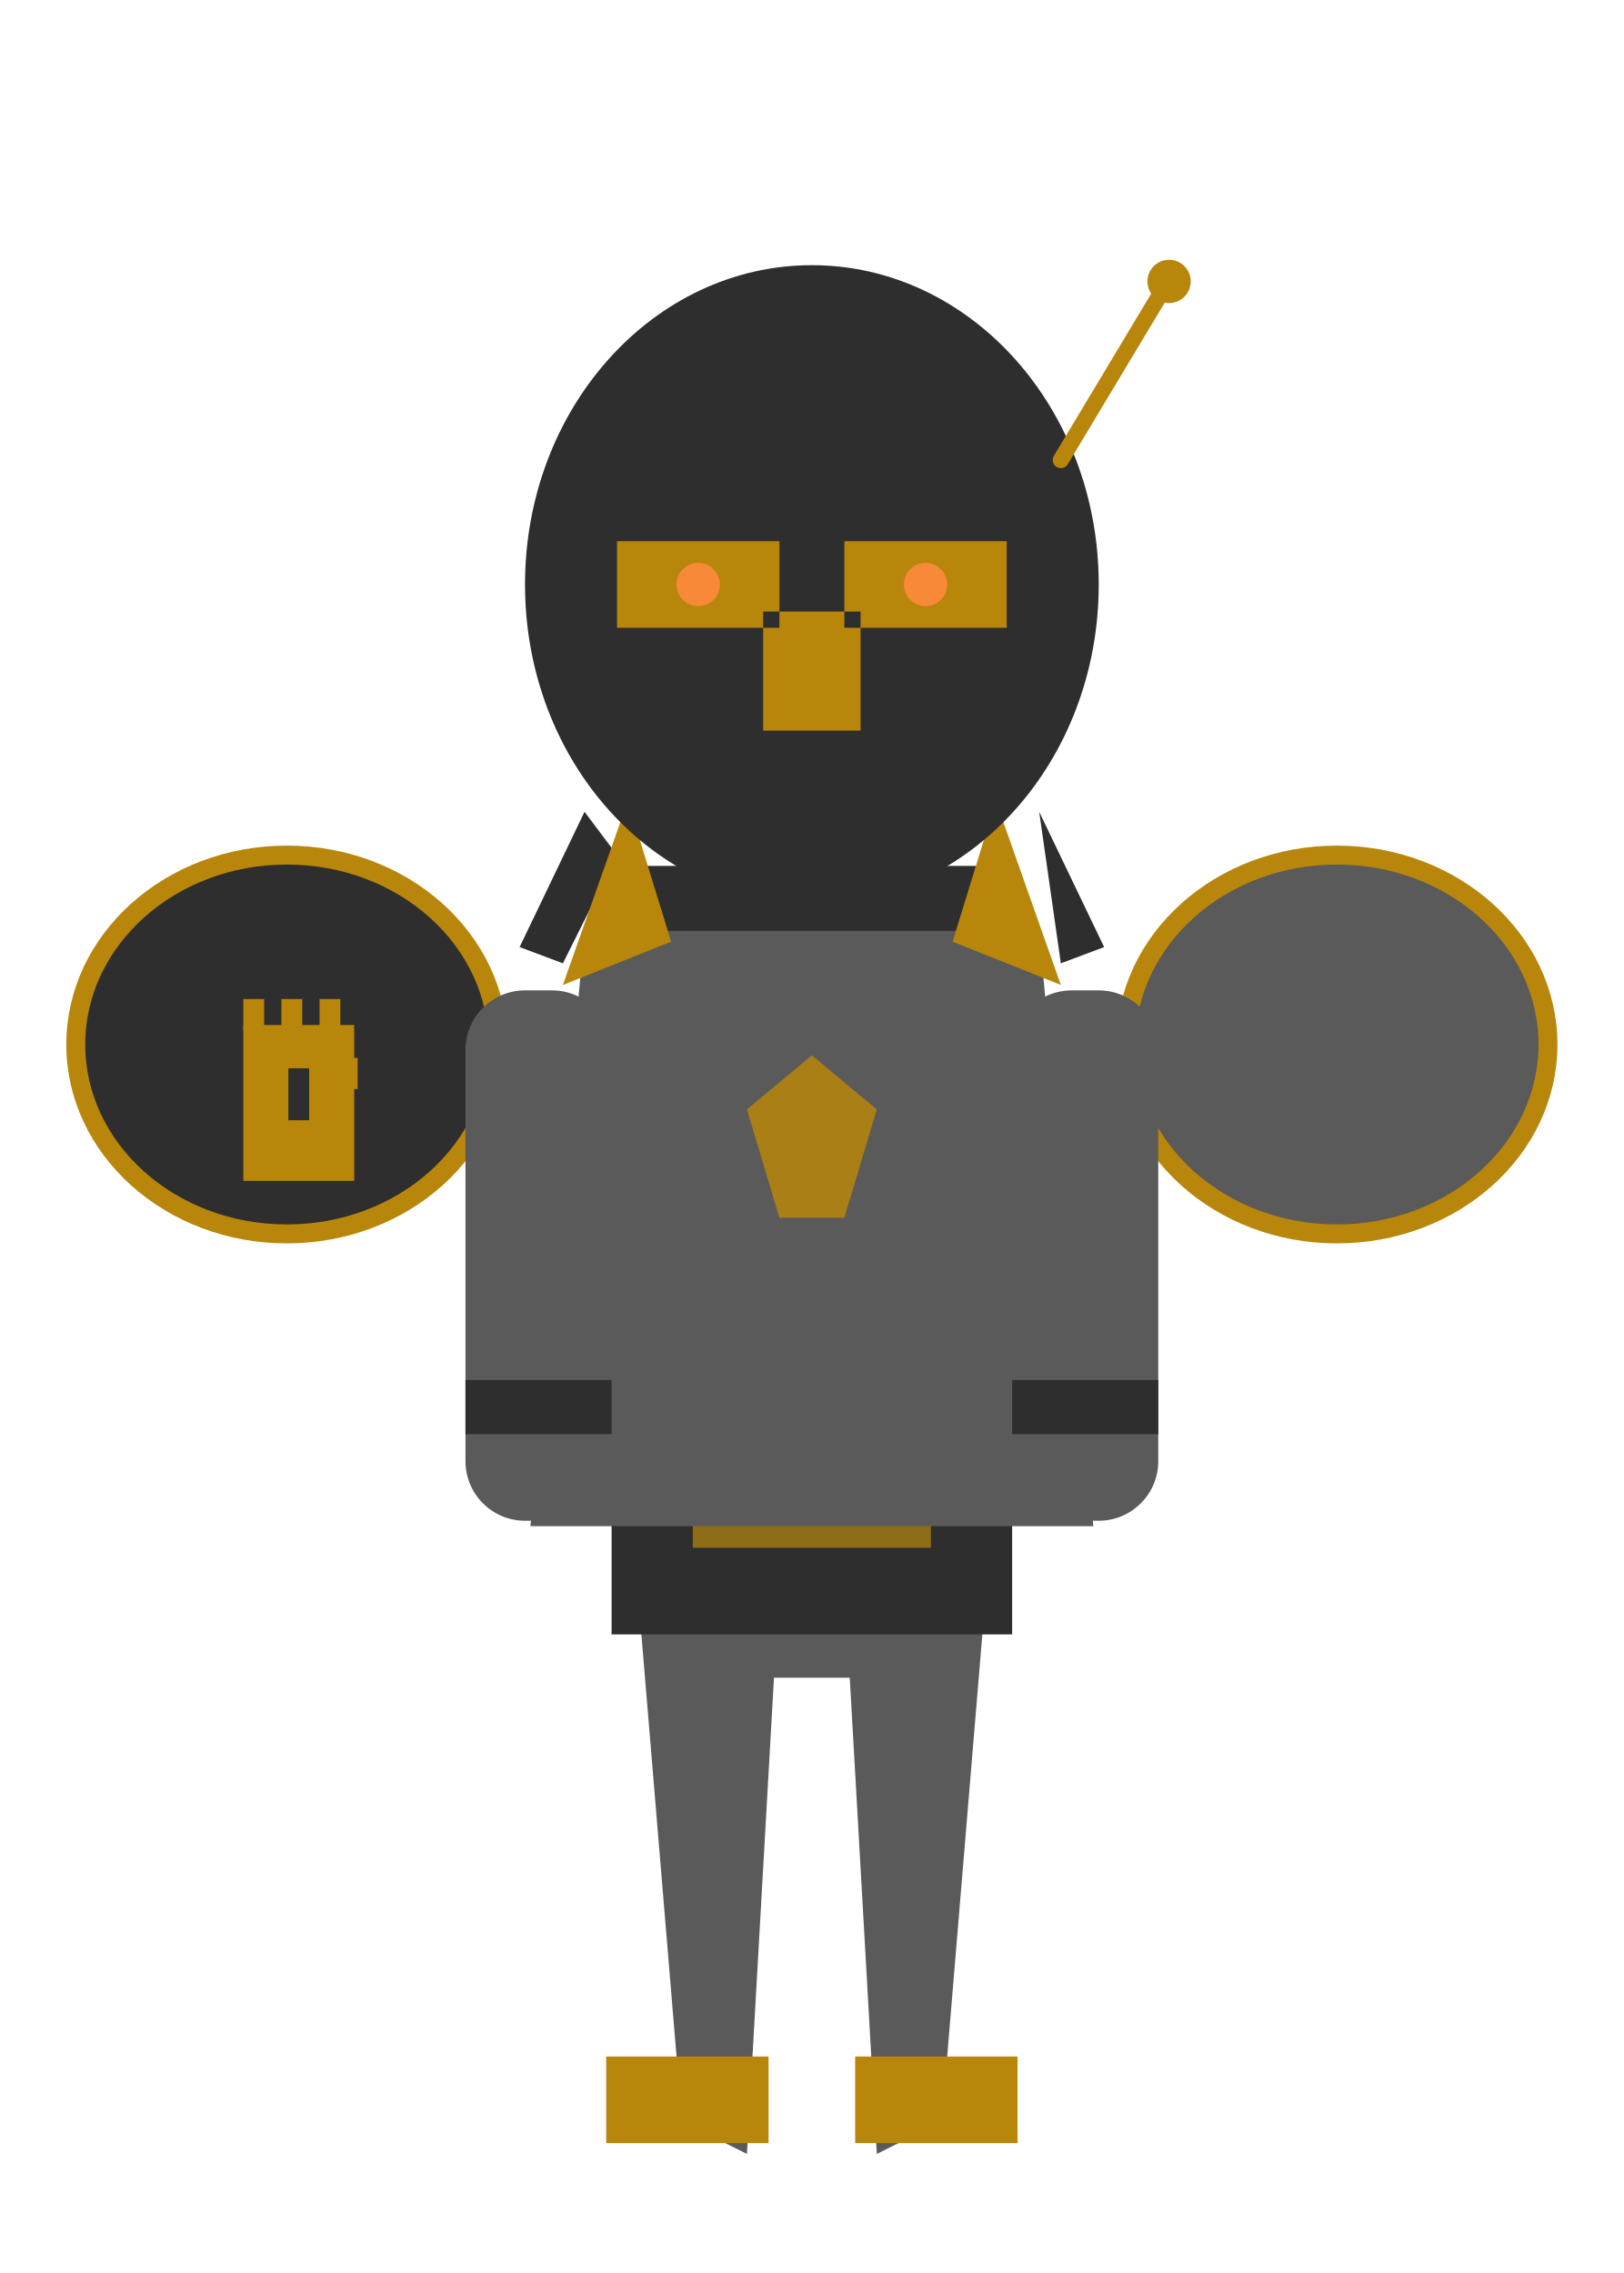
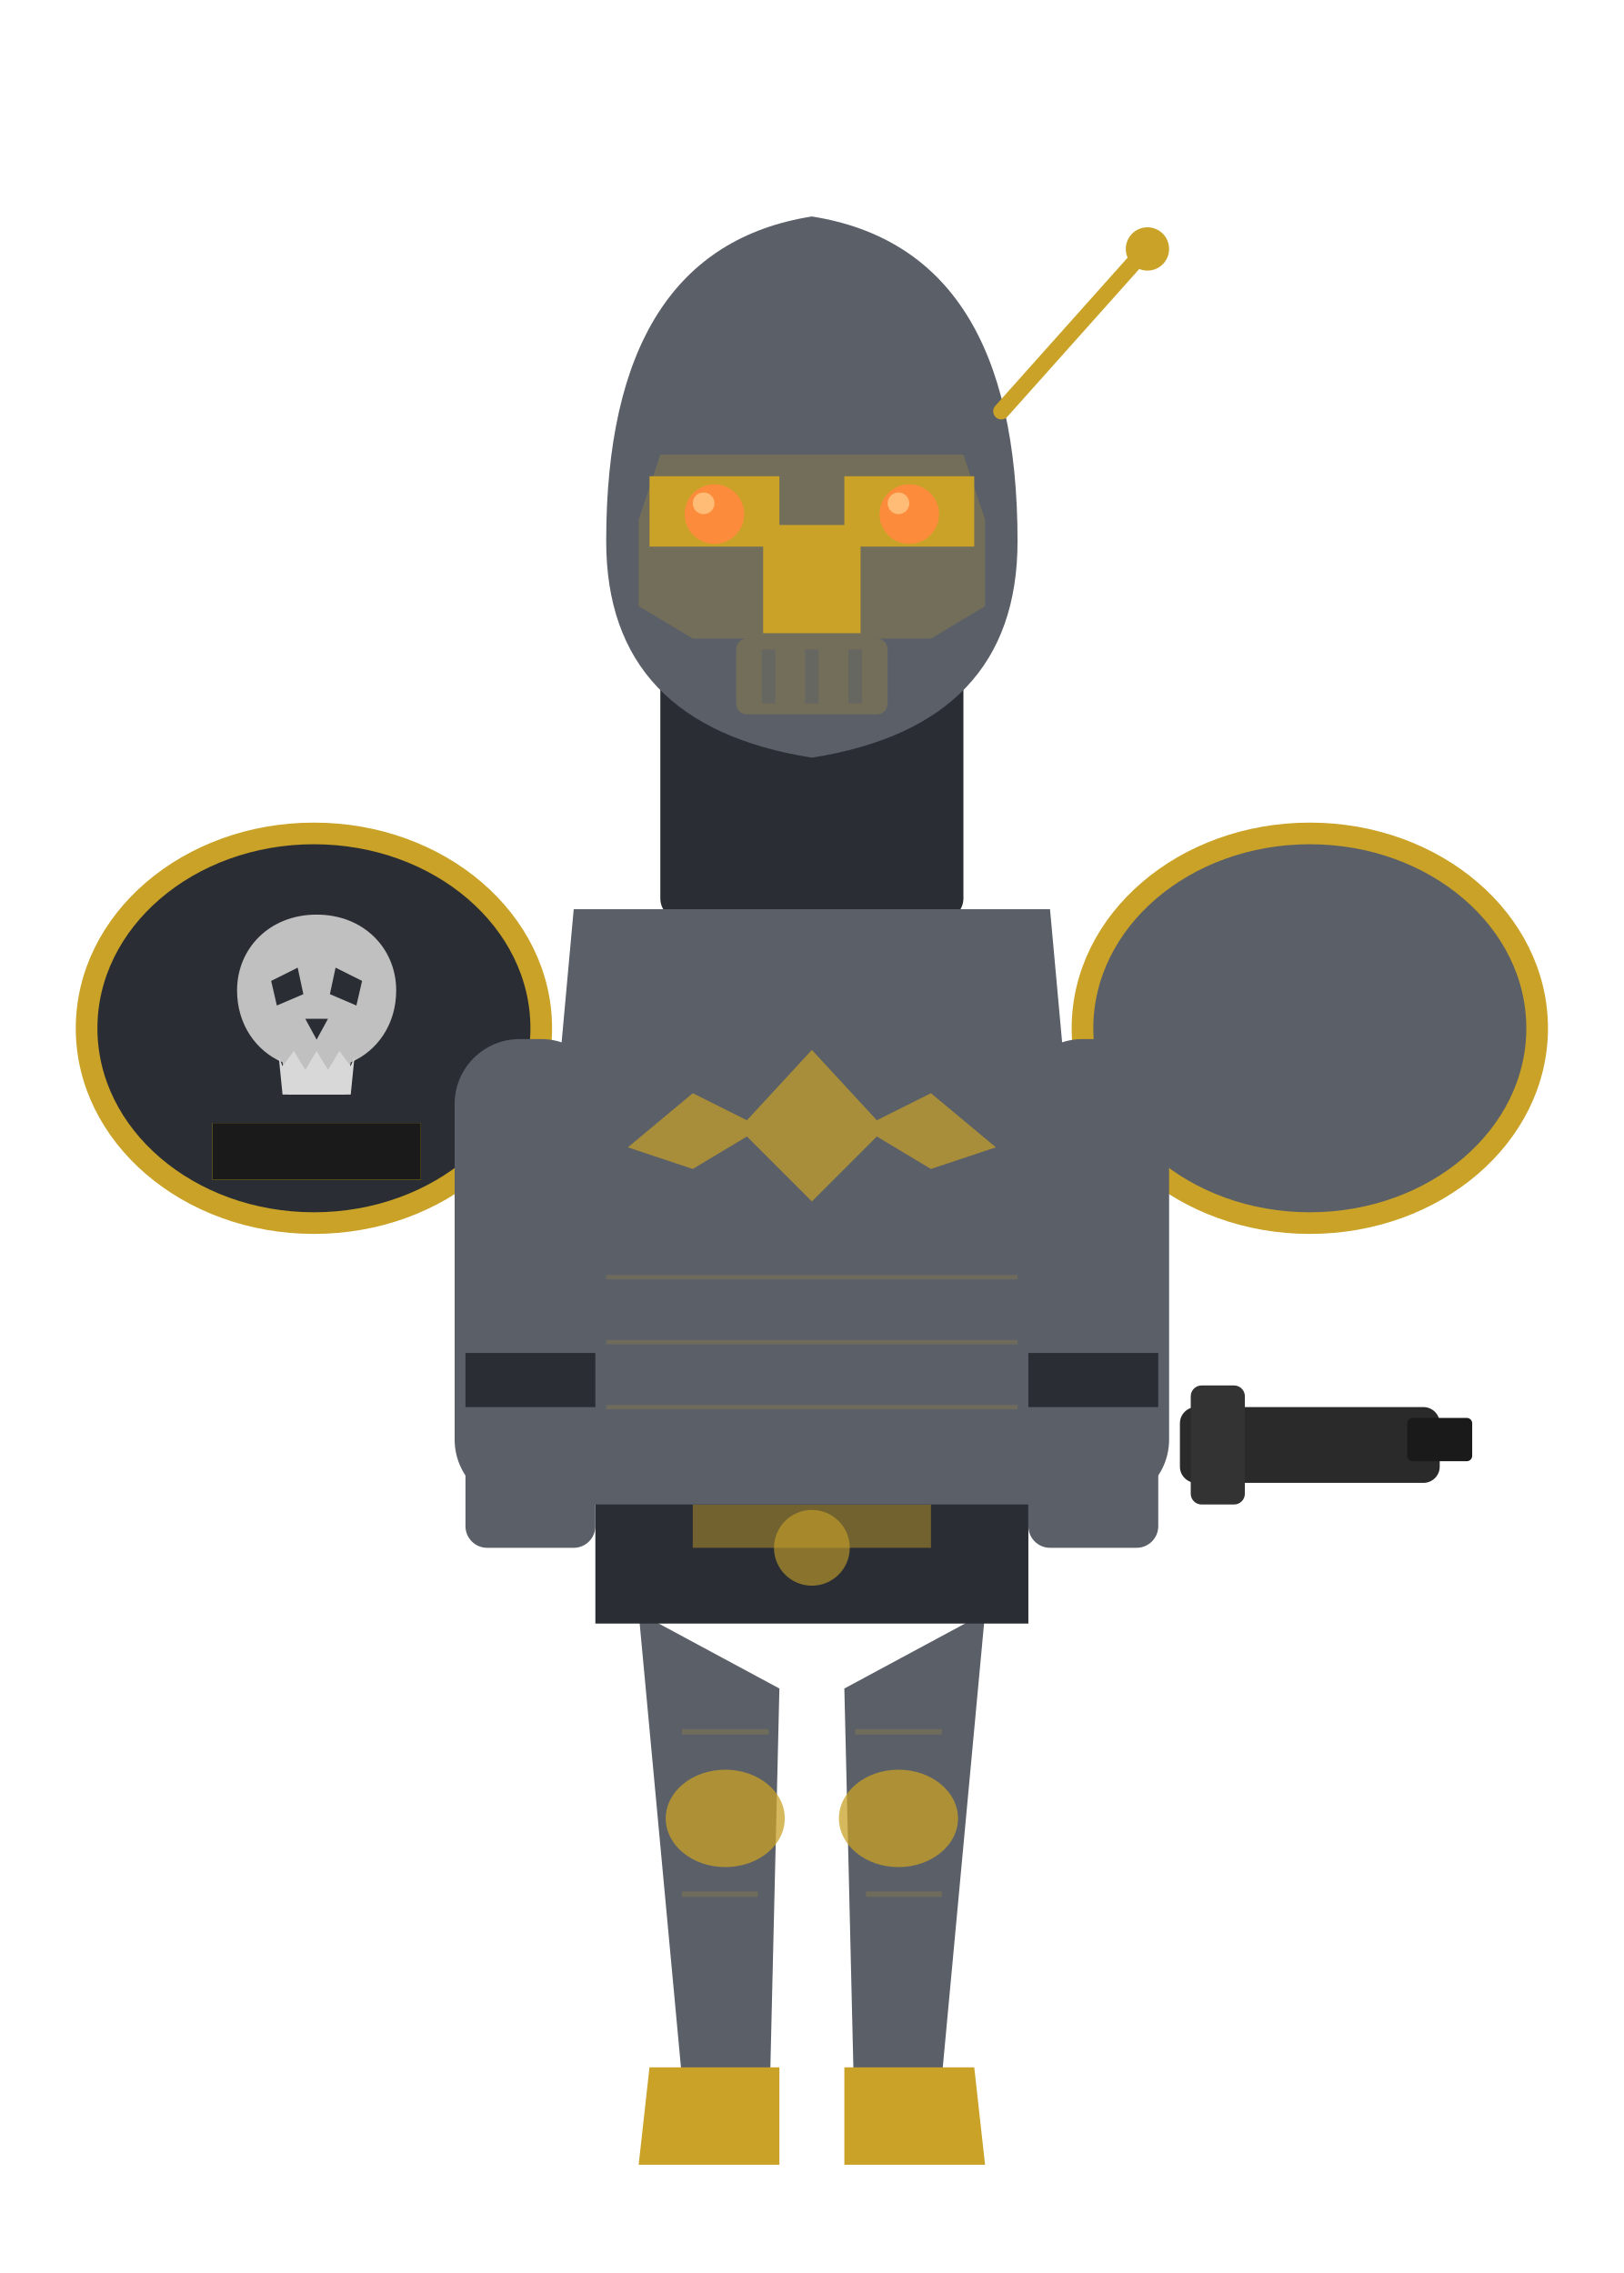
<svg xmlns="http://www.w3.org/2000/svg" viewBox="0 0 300 420">
-   <rect x="112" y="160" width="76" height="30" fill="#2e2e2e" />
-   <path d="M108,150 L96,175 L104,178 L114,158 Z" fill="#2e2e2e" />
-   <path d="M192,150 L204,175 L196,178 Z" fill="#2e2e2e" />
-   <polygon points="118,296 126,392 138,398 143,310 157,310 162,398 174,392 182,296" fill="#5a5a5a" />
-   <rect x="112" y="380" width="30" height="16" fill="#b8860b" />
-   <rect x="158" y="380" width="30" height="16" fill="#b8860b" />
-   <rect x="113" y="274" width="74" height="28" fill="#2e2e2e" />
-   <rect x="128" y="278" width="44" height="8" fill="#b8860b" opacity="0.7" />
-   <path d="M108,172 L98,282 L202,282 L192,172 Z" fill="#5a5a5a" />
-   <path d="M138,205 L150,195 L162,205 L156,225 L144,225 Z" fill="#b8860b" opacity="0.85" />
-   <polygon points="116,148 104,182 124,174" fill="#b8860b" />
-   <polygon points="184,148 196,182 176,174" fill="#b8860b" />
-   <ellipse cx="53" cy="193" rx="39" ry="35" fill="#2e2e2e" stroke="#b8860b" stroke-width="3.5" />
-   <g transform="translate(20,159) scale(0.32)">
-     <path d="M78,95 h64 v90 h-64 z" fill="#b8860b" stroke="none" stroke-width="0" stroke-linecap="round" stroke-linejoin="round" />
-     <path d="M78,80 h12 v18 h-12 z M100,80 h12 v18 h-12 z M122,80 h12 v18 h-12 z M144,132 h-12 v-18 h12 z" fill="#b8860b" stroke="none" stroke-width="0" stroke-linecap="round" stroke-linejoin="round" />
-     <path d="M104,120 h12 v30 h-12 z" fill="#2e2e2e" stroke="none" stroke-width="0" stroke-linecap="round" stroke-linejoin="round" />
+   <rect x="122" y="80" width="56" height="90" rx="4" fill="#2a2e34" />
+   <rect x="126" y="84" width="48" height="10" rx="2" fill="#c9a227" opacity="0.3" />
+   <rect x="126" y="118" width="48" height="10" rx="2" fill="#c9a227" opacity="0.3" />
+   <circle cx="138" cy="75" r="7" fill="#2a2e34" stroke="#c9a227" stroke-width="1.5" />
+   <circle cx="162" cy="75" r="7" fill="#2a2e34" stroke="#c9a227" stroke-width="1.5" />
+   <line x1="134" y1="98" x2="134" y2="114" stroke="#c9a227" stroke-width="1.5" opacity="0.25" />
+   <line x1="150" y1="98" x2="150" y2="114" stroke="#c9a227" stroke-width="1.5" opacity="0.25" />
+   <line x1="166" y1="98" x2="166" y2="114" stroke="#c9a227" stroke-width="1.5" opacity="0.25" />
+   <rect x="126" y="148" width="48" height="22" rx="4" fill="#2a2e34" />
+   <path d="M118,298 L126,384 L142,396 L144,312 Z" fill="#5a5f68" />
+   <path d="M182,298 L174,384 L158,396 L156,312 Z" fill="#5a5f68" />
+   <path d="M126,320 L142,320" stroke="#c9a227" stroke-width="1" opacity="0.2" />
+   <path d="M158,320 L174,320" stroke="#c9a227" stroke-width="1" opacity="0.2" />
+   <path d="M126,350 L140,350" stroke="#c9a227" stroke-width="1" opacity="0.2" />
+   <path d="M160,350 L174,350" stroke="#c9a227" stroke-width="1" opacity="0.2" />
+   <ellipse cx="134" cy="336" rx="11" ry="9" fill="#c9a227" opacity="0.75" />
+   <ellipse cx="166" cy="336" rx="11" ry="9" fill="#c9a227" opacity="0.75" />
+   <path d="M120,382 L144,382 L144,400 L118,400 Z" fill="#c9a227" />
+   <path d="M156,382 L180,382 L182,400 L156,400 Z" fill="#c9a227" />
+   <rect x="110" y="274" width="80" height="26" fill="#2a2e34" />
+   <rect x="128" y="278" width="44" height="8" fill="#c9a227" opacity="0.45" />
+   <path d="M143,286 a7,7 0 1 0 14,0 a7,7 0 1 0 -14,0 Z" fill="#c9a227" opacity="0.6" />
+   <path d="M106,168 L96,278 L204,278 L194,168 Z" fill="#5a5f68" />
+   <path d="M116,212 L128,202 L138,207 L150,194 L162,207 L172,202 L184,212 L172,216 L162,210 L150,222 L138,210 L128,216 Z" fill="#c9a227" opacity="0.7" />
+   <line x1="104" y1="236" x2="196" y2="236" stroke="#c9a227" stroke-width="0.8" opacity="0.18" />
+   <line x1="102" y1="248" x2="198" y2="248" stroke="#c9a227" stroke-width="0.8" opacity="0.18" />
+   <line x1="100" y1="260" x2="200" y2="260" stroke="#c9a227" stroke-width="0.8" opacity="0.18" />
+   <path d="M16,192 Q58,220 100,192" fill="none" stroke="#c9a227" stroke-width="2.5" opacity="0.4" />
+   <path d="M200,192 Q242,220 284,192" fill="none" stroke="#c9a227" stroke-width="2.5" opacity="0.4" />
+   <ellipse cx="58" cy="190" rx="42" ry="36" fill="#2a2e34" stroke="#c9a227" stroke-width="4" />
+   <g transform="translate(20,155) scale(0.35)">
+     <path d="M110,40 C85,40 68,58 68,80 C68,98 78,112 92,118 L95,135 L125,135 L128,118 C142,112 152,98 152,80 C152,58 135,40 110,40 Z" fill="#c0c0c0" stroke="none" stroke-width="0" stroke-linecap="round" stroke-linejoin="round" />
+     <path d="M86,75 L100,68 L103,82 L89,88 Z" fill="#2a2e34" stroke="none" stroke-width="0" stroke-linecap="round" stroke-linejoin="round" />
+     <path d="M134,75 L120,68 L117,82 L131,88 Z" fill="#2a2e34" stroke="none" stroke-width="0" stroke-linecap="round" stroke-linejoin="round" />
+     <path d="M104,95 L116,95 L110,106 Z" fill="#2a2e34" stroke="none" stroke-width="0" stroke-linecap="round" stroke-linejoin="round" />
+     <path d="M90,115 L92,120 L98,112 L104,122 L110,112 L116,122 L122,112 L128,120 L130,115 L128,135 L92,135 Z" fill="#d8d8d8" stroke="none" stroke-width="0" stroke-linecap="round" stroke-linejoin="round" />
+     <path d="M55,150 L165,150 L165,180 L55,180 Z" fill="#f0c800" stroke="none" stroke-width="0" stroke-linecap="round" stroke-linejoin="round" />
+     <path d="M55,150 L70,150 L55,180 Z M70,150 L85,150 L70,180 L55,180 Z M85,150 L100,150 L85,180 L70,180 Z M100,150 L115,150 L100,180 L85,180 Z M115,150 L130,150 L115,180 L100,180 Z M130,150 L145,150 L130,180 L115,180 Z M145,150 L160,150 L145,180 L130,180 Z M160,150 L165,150 L165,180 L145,180 Z" fill="#1a1a1a" stroke="none" stroke-width="0" stroke-linecap="round" stroke-linejoin="round" />
  </g>
-   <ellipse cx="247" cy="193" rx="39" ry="35" fill="#5a5a5a" stroke="#b8860b" stroke-width="3.5" />
-   <rect x="86" y="183" width="27" height="98" rx="11" fill="#5a5a5a" />
-   <rect x="187" y="183" width="27" height="98" rx="11" fill="#5a5a5a" />
-   <rect x="86" y="255" width="27" height="10" fill="#2e2e2e" />
-   <rect x="187" y="255" width="27" height="10" fill="#2e2e2e" />
-   <ellipse cx="150" cy="108" rx="53" ry="59" fill="#2e2e2e" />
-   <path d="M114,100 h30 v16 h-30 z M156,100 h30 v16 h-30 z M141,113 v22 h18 v-22 z" fill="#b8860b" />
-   <circle cx="129" cy="108" r="4" fill="#ff8a3d" opacity="0.9" />
-   <circle cx="171" cy="108" r="4" fill="#ff8a3d" opacity="0.9" />
-   <line x1="196" y1="85" x2="214" y2="55" stroke="#b8860b" stroke-width="3" stroke-linecap="round" />
-   <circle cx="216" cy="52" r="4" fill="#b8860b" />
+   <ellipse cx="242" cy="190" rx="42" ry="36" fill="#5a5f68" stroke="#c9a227" stroke-width="4" />
+   <rect x="84" y="192" width="28" height="86" rx="12" fill="#5a5f68" />
+   <rect x="86" y="250" width="24" height="10" fill="#2a2e34" />
+   <rect x="86" y="268" width="24" height="18" rx="4" fill="#5a5f68" />
+   <rect x="188" y="192" width="28" height="86" rx="12" fill="#5a5f68" />
+   <rect x="190" y="250" width="24" height="10" fill="#2a2e34" />
+   <rect x="190" y="268" width="24" height="18" rx="4" fill="#5a5f68" />
+   <rect x="218" y="260" width="48" height="14" rx="3" fill="#2a2a2a" />
+   <rect x="220" y="256" width="10" height="22" rx="2" fill="#333" />
+   <rect x="260" y="262" width="12" height="8" rx="1" fill="#1a1a1a" />
+   <path d="M112,100 Q112,46 150,40 Q188,46 188,100 Q188,134 150,140 Q112,134 112,100 Z" fill="#5a5f68" />
+   <path d="M122,84 L178,84 L182,96 L182,112 L172,118 L128,118 L118,112 L118,96 Z" fill="#c9a227" opacity="0.22" />
+   <rect x="120" y="88" width="24" height="13" fill="#c9a227" />
+   <rect x="156" y="88" width="24" height="13" fill="#c9a227" />
+   <rect x="141" y="97" width="18" height="20" fill="#c9a227" />
+   <circle cx="132" cy="95" r="5.5" fill="#ff8a3d" opacity="0.95" />
+   <circle cx="168" cy="95" r="5.5" fill="#ff8a3d" opacity="0.95" />
+   <circle cx="130" cy="93" r="2" fill="#ffd090" opacity="0.7" />
+   <circle cx="166" cy="93" r="2" fill="#ffd090" opacity="0.7" />
+   <rect x="136" y="118" width="28" height="14" rx="2" fill="#c9a227" opacity="0.22" />
+   <line x1="142" y1="120" x2="142" y2="130" stroke="#5a5f68" stroke-width="2.5" opacity="0.5" />
+   <line x1="150" y1="120" x2="150" y2="130" stroke="#5a5f68" stroke-width="2.5" opacity="0.5" />
+   <line x1="158" y1="120" x2="158" y2="130" stroke="#5a5f68" stroke-width="2.5" opacity="0.5" />
+   <line x1="185" y1="76" x2="210" y2="48" stroke="#c9a227" stroke-width="3" stroke-linecap="round" />
+   <circle cx="212" cy="46" r="4" fill="#c9a227" />
</svg>
